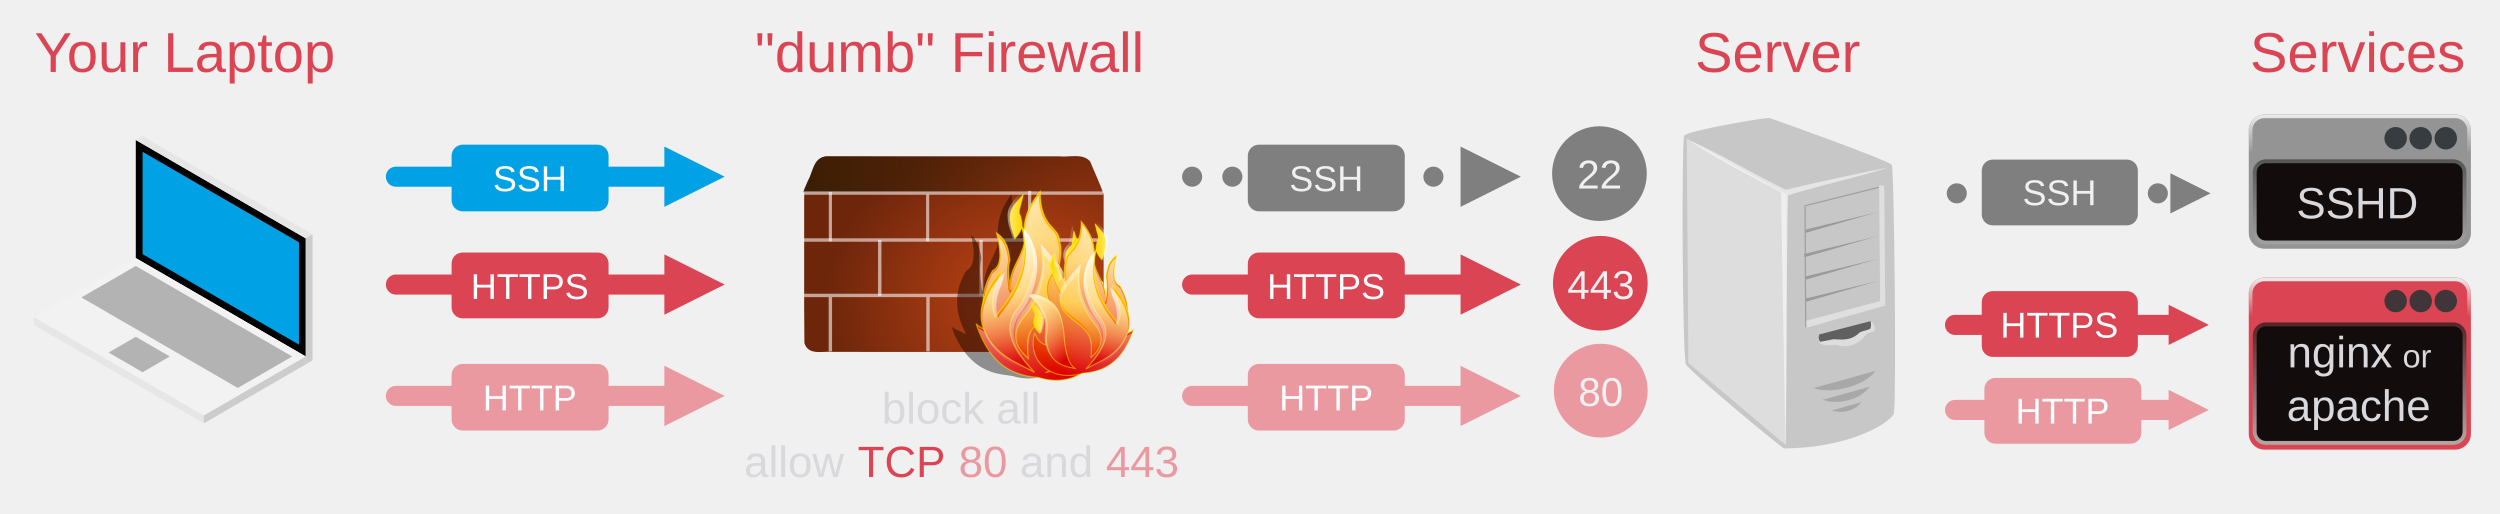
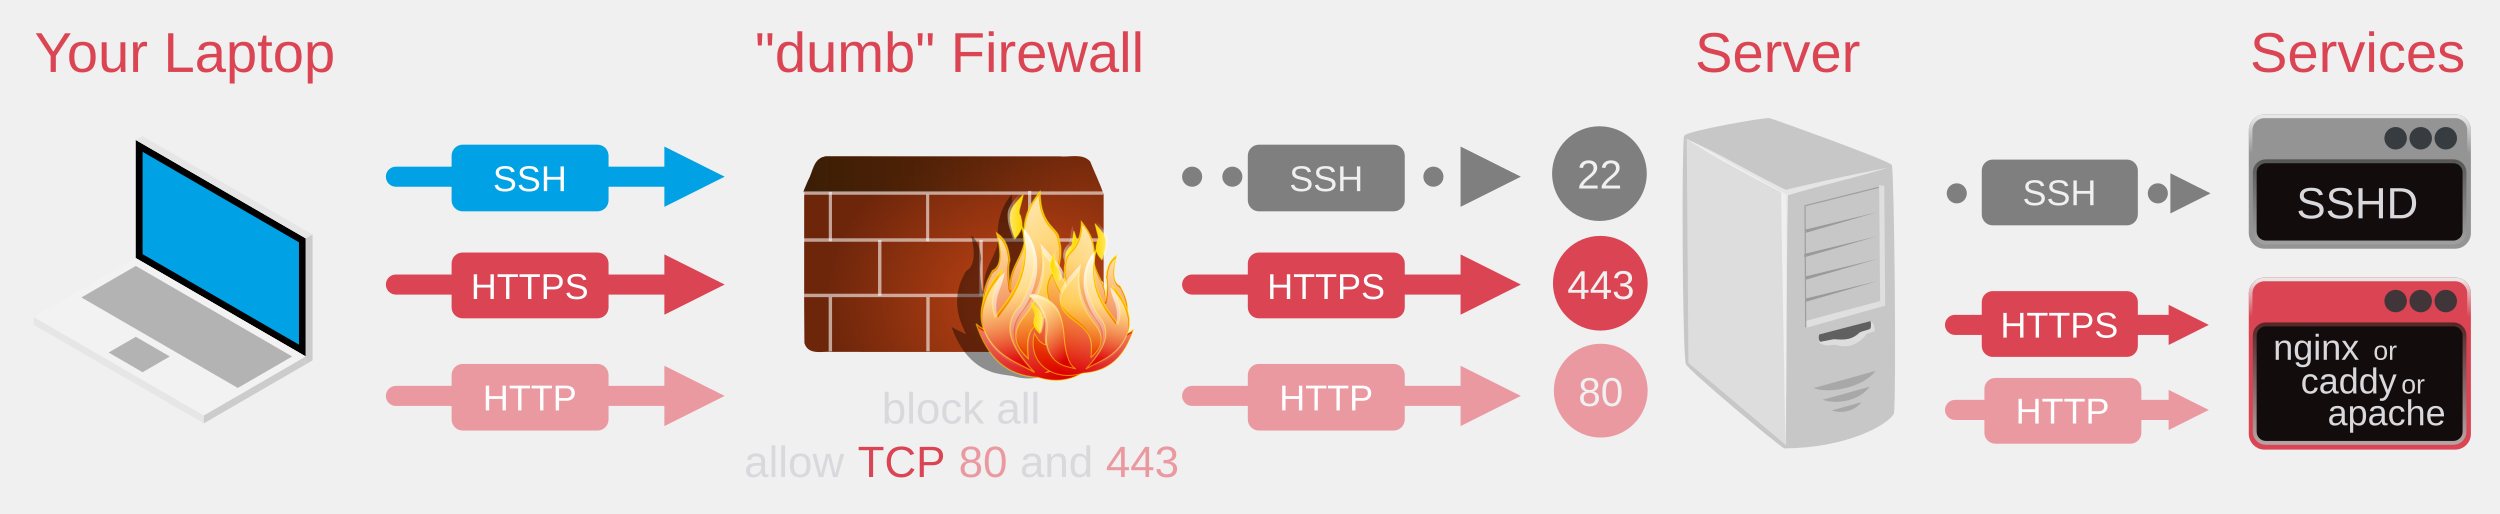
<svg xmlns="http://www.w3.org/2000/svg" xml:space="preserve" width="2851" height="586" overflow="hidden">
  <defs>
    <linearGradient id="b" x1="135.16" x2="135.16" y1="8.58" y2="261.9" gradientUnits="userSpaceOnUse" spreadMethod="pad">
      <stop offset="0" stop-color="#E8E8E8" />
      <stop offset=".17" stop-color="#E9E9E9" stop-opacity="0" />
      <stop offset="1" stop-color="#E9E9E9" stop-opacity="0" />
    </linearGradient>
    <linearGradient id="c" x1="134.99" x2="134.99" y1="41.67" y2="276.6" gradientUnits="userSpaceOnUse" spreadMethod="pad">
      <stop offset="0" stop-color="#494949" />
      <stop offset="1" stop-color="#FFF" />
    </linearGradient>
    <linearGradient id="e" x1="135.16" x2="135.16" y1="8.58" y2="261.9" gradientUnits="userSpaceOnUse" spreadMethod="pad">
      <stop offset="0" stop-color="#E8E8E8" />
      <stop offset=".17" stop-color="#E9E9E9" stop-opacity="0" />
      <stop offset="1" stop-color="#E9E9E9" stop-opacity="0" />
    </linearGradient>
    <linearGradient id="f" x1="134.99" x2="134.99" y1="41.67" y2="276.6" gradientUnits="userSpaceOnUse" spreadMethod="pad">
      <stop offset="0" stop-color="#491616" />
      <stop offset="1" stop-color="#EEE" />
    </linearGradient>
    <linearGradient id="h" x1="-51.12" x2="288.47" y1="135.99" y2="135.99" gradientUnits="userSpaceOnUse" spreadMethod="pad">
      <stop offset="0" stop-color="#3B1E05" />
      <stop offset="1" stop-color="#3B1E05" stop-opacity="0" />
    </linearGradient>
    <linearGradient id="i" x1="120.92" x2="154.2" y1="224.1" y2="79.46" gradientUnits="userSpaceOnUse" spreadMethod="pad">
      <stop offset="0" stop-color="#DC0000" />
      <stop offset="1" stop-color="#FFB200" />
    </linearGradient>
    <linearGradient id="j" x1="17.33" x2="187.13" y1="36.72" y2="240.22" gradientUnits="userSpaceOnUse" spreadMethod="pad">
      <stop offset="0" stop-color="#FFF" />
      <stop offset="1" stop-color="#FFF" stop-opacity="0" />
    </linearGradient>
    <linearGradient id="k" x1="139.6" x2="126.97" y1="217.73" y2="143.04" gradientUnits="userSpaceOnUse" spreadMethod="pad">
      <stop offset="0" stop-color="#DC0000" />
      <stop offset="1" stop-color="#FFB200" />
    </linearGradient>
    <linearGradient id="l" x1="191.36" x2="205.24" y1="89.6" y2="89.6" gradientUnits="userSpaceOnUse" spreadMethod="pad">
      <stop offset="0" stop-color="#FFF" stop-opacity=".45" />
      <stop offset="1" stop-color="#FFF" stop-opacity="0" />
    </linearGradient>
    <linearGradient id="m" x1="185.36" x2="222.07" y1="219.98" y2="144.79" gradientUnits="userSpaceOnUse" spreadMethod="pad">
      <stop offset="0" stop-color="#DC0000" />
      <stop offset="1" stop-color="#FFB200" />
    </linearGradient>
    <linearGradient id="n" x1="284.16" x2="185.69" y1="137.52" y2="223.23" gradientUnits="userSpaceOnUse" spreadMethod="pad">
      <stop offset="0" stop-color="#FFF" />
      <stop offset="1" stop-color="#FFF" stop-opacity="0" />
    </linearGradient>
    <linearGradient id="o" x1="216.44" x2="232.09" y1="159.26" y2="159.26" gradientUnits="userSpaceOnUse" spreadMethod="pad">
      <stop offset="0" stop-color="#FFF" stop-opacity=".45" />
      <stop offset="1" stop-color="#FFF" stop-opacity="0" />
    </linearGradient>
    <linearGradient id="p" x1="151.23" x2="166.37" y1="251.96" y2="139.77" gradientUnits="userSpaceOnUse" spreadMethod="pad">
      <stop offset="0" stop-color="#DC0000" />
      <stop offset="1" stop-color="#FFB200" />
    </linearGradient>
    <linearGradient id="q" x1="128.06" x2="143.02" y1="53.99" y2="53.99" gradientUnits="userSpaceOnUse" spreadMethod="pad">
      <stop offset="0" stop-color="#FFF" stop-opacity=".45" />
      <stop offset="1" stop-color="#FFF" stop-opacity="0" />
    </linearGradient>
    <linearGradient id="r" x1="106.6" x2="172.57" y1="51.64" y2="206.01" gradientUnits="userSpaceOnUse" spreadMethod="pad">
      <stop offset="0" stop-color="#FFF" />
      <stop offset="1" stop-color="#FFF" stop-opacity="0" />
    </linearGradient>
    <linearGradient id="s" x1="62.36" x2="114.56" y1="91.42" y2="239.78" gradientUnits="userSpaceOnUse" spreadMethod="pad">
      <stop offset="0" stop-color="#FFF" />
      <stop offset="1" stop-color="#FFF" stop-opacity="0" />
    </linearGradient>
    <linearGradient id="t" x1="98.76" x2="125.95" y1="183.05" y2="64.91" gradientUnits="userSpaceOnUse" spreadMethod="pad">
      <stop offset="0" stop-color="#DC0000" />
      <stop offset="1" stop-color="#FFB200" />
    </linearGradient>
    <linearGradient id="u" x1="14.16" x2="152.85" y1="29.99" y2="196.21" gradientUnits="userSpaceOnUse" spreadMethod="pad">
      <stop offset="0" stop-color="#FFF" />
      <stop offset="1" stop-color="#FFF" stop-opacity="0" />
    </linearGradient>
    <linearGradient id="v" x1="114.03" x2="103.71" y1="177.84" y2="116.84" gradientUnits="userSpaceOnUse" spreadMethod="pad">
      <stop offset="0" stop-color="#DC0000" />
      <stop offset="1" stop-color="#FFB200" />
    </linearGradient>
    <linearGradient id="w" x1="156.3" x2="167.65" y1="73.19" y2="73.19" gradientUnits="userSpaceOnUse" spreadMethod="pad">
      <stop offset="0" stop-color="#FFF" stop-opacity=".45" />
      <stop offset="1" stop-color="#FFF" stop-opacity="0" />
    </linearGradient>
    <linearGradient id="x" x1="151.4" x2="181.39" y1="179.68" y2="118.27" gradientUnits="userSpaceOnUse" spreadMethod="pad">
      <stop offset="0" stop-color="#DC0000" />
      <stop offset="1" stop-color="#FFB200" />
    </linearGradient>
    <linearGradient id="y" x1="232.11" x2="151.67" y1="112.33" y2="182.34" gradientUnits="userSpaceOnUse" spreadMethod="pad">
      <stop offset="0" stop-color="#FFF" />
      <stop offset="1" stop-color="#FFF" stop-opacity="0" />
    </linearGradient>
    <linearGradient id="z" x1="176.79" x2="189.57" y1="130.09" y2="130.09" gradientUnits="userSpaceOnUse" spreadMethod="pad">
      <stop offset="0" stop-color="#FFF" stop-opacity=".45" />
      <stop offset="1" stop-color="#FFF" stop-opacity="0" />
    </linearGradient>
    <linearGradient id="A" x1="123.52" x2="135.9" y1="205.81" y2="114.17" gradientUnits="userSpaceOnUse" spreadMethod="pad">
      <stop offset="0" stop-color="#DC0000" />
      <stop offset="1" stop-color="#FFB200" />
    </linearGradient>
    <linearGradient id="B" x1="104.6" x2="116.82" y1="44.1" y2="44.1" gradientUnits="userSpaceOnUse" spreadMethod="pad">
      <stop offset="0" stop-color="#FFF" stop-opacity=".45" />
      <stop offset="1" stop-color="#FFF" stop-opacity="0" />
    </linearGradient>
    <linearGradient id="C" x1="87.08" x2="140.95" y1="42.18" y2="168.27" gradientUnits="userSpaceOnUse" spreadMethod="pad">
      <stop offset="0" stop-color="#FFF" />
      <stop offset="1" stop-color="#FFF" stop-opacity="0" />
    </linearGradient>
    <linearGradient id="D" x1="50.94" x2="93.57" y1="74.68" y2="195.85" gradientUnits="userSpaceOnUse" spreadMethod="pad">
      <stop offset="0" stop-color="#FFF" />
      <stop offset="1" stop-color="#FFF" stop-opacity="0" />
    </linearGradient>
    <clipPath id="a">
      <path d="M2603.49 685.55a17.95 17.95 0 0 0-17.99 18v221.38c0 9.97 8.03 18 17.99 18h217.35c9.96 0 17.99-8.03 17.99-18V703.54c0-9.96-8.03-17.99-17.99-17.99Z" />
    </clipPath>
    <clipPath id="d">
      <path d="M2603.49 871.56a17.96 17.96 0 0 0-17.99 18v160.2c0 9.97 8.03 18 17.99 18h217.35c9.96 0 17.99-8.03 17.99-18v-160.2c0-9.97-8.03-18-17.99-18Z" />
    </clipPath>
    <radialGradient id="g" cx="270.08" cy="197.85" r="143.18" gradientTransform="matrix(1.642 -.032 .026 1.34 -238.23 21.53)" gradientUnits="userSpaceOnUse" spreadMethod="pad">
      <stop offset="0" stop-color="#C74615" />
      <stop offset="1" stop-color="#6E260B" />
    </radialGradient>
  </defs>
  <path fill="#949494" d="M2799.84 130.56c9.93 0 17.98 8.05 17.98 17.98v117.12c0 9.93-8.05 17.98-17.98 17.98h-217.35a17.98 17.98 0 0 1-17.98-17.98V148.54c0-9.93 8.05-17.98 17.98-17.98Z" />
  <g clip-path="url(#a)" transform="translate(-21 -555)">
    <path fill="none" stroke="url(#b)" stroke-width="8.41" d="M26.5 6.56a17.95 17.95 0 0 0-18 17.98v221.4c0 9.96 8.03 17.98 18 17.98h217.34c9.96 0 17.98-8.02 17.98-17.99V24.55c0-9.96-8.02-17.98-17.98-17.98Z" transform="translate(2577 679)" />
  </g>
  <path fill="#363C40" d="M2744.81 157.3a12.82 12.82 0 1 1-25.63 0 12.82 12.82 0 0 1 25.63 0Zm28.58 0a12.82 12.82 0 1 1-25.63 0 12.82 12.82 0 0 1 25.63 0Zm28.58 0a12.82 12.82 0 1 1-25.63 0 12.82 12.82 0 0 1 25.63 0Z" />
  <path fill="#120C0C" stroke="url(#c)" stroke-width="4.41" d="M241.78 59.91c7.04 0 12.74 5.7 12.74 12.73v67.15c0 7.04-5.7 12.74-12.74 12.74H28.01c-7.03 0-12.73-5.7-12.73-12.74V72.64c0-7.03 5.7-12.73 12.73-12.73Z" transform="translate(2556 124)" />
  <path fill="#7F7F7F" d="M2231.5 209.04h.02a11.46 11.46 0 1 1 0 22.92h-.02a11.46 11.46 0 1 1 0-22.92Zm45.86 0h.02a11.46 11.46 0 1 1 0 22.92h-.02a11.46 11.46 0 1 1 0-22.92Zm45.85 0h.03a11.46 11.46 0 0 1 0 22.92h-.03a11.46 11.46 0 1 1 0-22.92Zm45.86 0h.02a11.46 11.46 0 1 1 0 22.92h-.02a11.46 11.46 0 1 1 0-22.92Zm45.86 0h.02a11.46 11.46 0 1 1 0 22.92h-.02a11.46 11.46 0 1 1 0-22.92Zm45.85 0h.02a11.46 11.46 0 1 1 0 22.92h-.02a11.46 11.46 0 1 1 0-22.92Zm14.32-11.46 45.84 22.92-45.84 22.92Z" />
  <path fill="#DA4453" d="M2229.5 359.04h255.06a11.46 11.46 0 1 1 0 22.92H2229.5a11.46 11.46 0 1 1 0-22.92Zm243.6-11.46 45.84 22.92-45.84 22.92Z" />
  <g fill-rule="evenodd">
    <path d="m154.86 159.67 193.83 112.2v134.65l-193.83-112.2Z" />
    <path fill="#F2F2F2" d="m348.69 406.52-116.3 67.32-193.83-112.2 116.3-67.32Z" />
    <path fill="#E6E6E6" d="M38.56 361.64v8.97l193.83 112.2v-8.97Z" />
    <path fill="#CCC" d="m232.39 482.82 116.3-67.32v-8.98l-116.3 67.32Z" />
    <path fill="#E6E6E6" d="m348.69 271.87 7.75-4.48-193.83-112.2-7.75 4.48Z" />
    <path fill="#B3B3B3" d="m154.86 303.3 178.32 103.22-62.02 35.9L92.83 339.2l62.03-35.9Zm0 80.78 38.76 22.44-31.01 17.95-38.77-22.44Z" />
    <path fill="#00A1E5" d="m162.61 173.13 178.33 103.23v116.7L162.6 289.83Z" />
    <path fill="#CCC" d="m348.69 271.87 7.75-4.48V411l-7.75 4.49Z" />
  </g>
  <path fill="#C7C7C7" d="M1920.66 154.73c-3.14 5.15-2.13 250.84 1.94 260.5 3.2 7.67 106.75 93.88 112.15 96.14 70.01-.44 117.22-26 125.05-39.5 3.01-16.95.44-278.34-2.38-283.8-2.5-4.77-134.96-52.3-139.6-53.43-4.2-.95-93.59 14.37-97.16 20.09Z" />
  <path fill="#FFF" fill-opacity=".54" stroke="#FFF" stroke-opacity=".54" stroke-width=".06" d="m364.95 153.08-3.25 1.38-3.26 1.44-3.26 1.44-3.33 1.57-3.32 1.56-3.32 1.63-3.32 1.63-3.39 1.7-3.38 1.69-3.39 1.75-3.45 1.76-3.38 1.82-3.45 1.82-3.45 1.81-6.95 3.76-7.03 3.77-7.02 3.76-7.08 3.82-7.15 3.76-7.14 3.76-7.15 3.7-3.57 1.82-3.57 1.82-3.64 1.75-3.57 1.76-1.7-.38-1.75-.44-3.51-.81-3.64-.88-3.7-.81-3.76-.88-3.82-.88-3.82-.88-3.95-.88-3.89-.87-3.95-.94-7.96-1.76-7.96-1.75-4.01-.88-3.95-.88-3.89-.81L185 194l-3.83-.81-3.76-.82-3.76-.81-3.64-.75-3.57-.76-1.75-.31-1.76-.38-1.7-.31-1.69-.38-1.69-.31-1.63-.31-1.63-.32-1.57-.37-1.56-.25-1.5-.32-1.51-.31-1.5-.25-1.45-.25-1.38-.32-1.38-.25-1.31-.18-1.32-.25-1.25-.26 3.26 1 3.26 1.01 3.32 1 3.38.94 3.45 1 3.45.95 3.57 1 3.51.94 3.58 1 3.63.94 7.27 1.95 7.34 1.88 7.4 1.94 7.4 1.94 7.33 1.88 7.27 1.95 3.63.94 3.58 1 3.57.94 3.51 1 3.45.94 3.45 1 3.38.95 3.32 1 3.26 1 3.26 1 .06 3.77.13 3.82.06 3.83.07 3.94.06 4.02.12 4 .07 4.08.06 4.14.06 4.2.06 4.2.07 4.26v4.33l.06 4.32.06 4.4.06 4.38v4.45l.07 4.45v4.51l.06 4.52.06 4.57.07 9.16.06 9.21v9.34l.06 9.34.13 18.74.06 18.8.06 9.35.06 9.28.07 9.21.06 9.15.06 4.58v4.51l.06 4.52.07 4.45v4.45l.06 4.45.06 4.32.07 4.4v4.25l.06 4.27.06 4.2.06 4.2.07 4.13.06 4.08.06 4.07.13 3.95.06 3.95.06 3.89.13 3.82.06 3.76.06-3.82.07-3.82v-3.95l.06-3.95.06-4.02.06-4.07.07-4.14.06-4.2.06-4.2.06-4.26.07-4.33.12-4.32.07-4.39.06-4.45.06-4.45.06-4.51.07-4.52.12-4.57.06-4.58.07-4.58.19-9.27.18-9.34.13-9.47.19-9.46.37-19 .32-19 .19-9.46.18-9.4.13-9.34.19-9.34.06-4.57.12-4.58.07-4.58.06-4.51.06-4.45.06-4.51.07-4.4.12-4.38.07-4.39.06-4.26.06-4.26.06-4.27.07-4.13.06-4.14.06-4.08.06-4 .07-4.02v-3.89l.06-3.88.06-3.76 6.9-3.7 6.83-3.7 6.83-3.57 6.84-3.64 6.77-3.57 6.7-3.64 6.71-3.57 6.7-3.64 6.59-3.63 6.58-3.64 6.52-3.76 6.46-3.76 3.2-1.88 3.13-1.94 3.2-1.95 3.13-1.94 3.13-1.94 3.14-2.01 3.07-2Z" transform="matrix(-1 0 0 1.002 2290.69 6.48)" />
  <path fill-opacity=".16" stroke="#FFF" stroke-opacity=".16" stroke-width=".06" d="m151.7 415.48.63.88.62.81.7.82.74.81.76.75.75.76.88.75.81.75.88.75.94.7.94.68 1 .7.94.68 1.07.63 1 .63 1.07.68 1.13.57 1.12.63 1.13.56 1.13.5 1.2.56 1.18.5 1.2.5 1.18.51 2.51.94 2.5.88 2.58.75 2.57.69 2.63.63 2.57.56 2.63.5 2.57.38 2.58.37 2.56.2 1.32.12 1.26.06 1.19.06h3.7l1.19-.06 1.19-.06 1.13-.06 1.19-.07 1.06-.12 1.13-.2 1.07-.12 1.06-.19 1.07-.25 1-.25.94-.25.94-.25.94-.31.94-.31-.12-.07h-.07l-.31-.12-.38-.06-.44-.13-.5-.13-.62-.18-.63-.2-.75-.18-.82-.25-.88-.19-.94-.25-1-.31-1-.25-1.13-.32-1.13-.31-1.19-.31-1.25-.38-1.26-.31-1.31-.38-1.38-.38-1.38-.37-1.38-.38-1.44-.44-1.5-.37-3.01-.82-3.08-.88-3.13-.87-3.13-.82-3.14-.94-3.13-.81-3.07-.88-3.08-.82-1.44-.44-1.5-.37-1.44-.44-1.38-.38-1.38-.37-1.32-.38-1.32-.37-1.25-.32-1.19-.37-1.2-.32-1.12-.31-1.06-.31-1-.25-.95-.32-.94-.25-.81-.25-.76-.19-.75-.19-.63-.18-.56-.2-.44-.12-.44-.12-.31-.13h-.13Z" transform="matrix(-1 0 0 1.002 2290.69 6.48)" />
  <path fill="#FFF" fill-opacity=".39" stroke="#FFF" stroke-opacity=".39" stroke-width=".06" d="m216.52 381.94-58.68-22.63-.56.25-.5.25-.5.25-.38.32-.38.38-.37.37-.32.44-.31.38-.25.44-.25.43-.19.44-.19.5-.19.5-.12.44-.19.94-.13.94-.12.88v2.32l.06.25v.38l9.16 3.2.06.06.06.06.06.06.06.13.13.12.06.2.2.18.12.19.18.25.2.25.18.25.25.31.25.25.25.38.32.25.62.75.63.7.81.75.82.75.88.81.94.75 1.06.82 1.07.75 1.19.75 1.2.7 1.3.68 1.39.63.69.25.69.31.75.25.75.26.81.18.76.2.81.18.82.19.81.12.82.07.88.12.87.06h2.76l.94-.06.94-.12.94-.13 1-.12 1-.2 1.01-.24 1-.25 1.07-.32 1.06-.37h.07l.12.06h.2l.37.06.37.06.44.07.5.06.57.06.62.06.7.07.75.06.75.06h.75l.81.07h1.64l.87-.07.82-.06.88-.06.81-.13.81-.12.76-.2.75-.18.75-.19.63-.31.69-.31.56-.38.5-.38.5-.5.2-.25.18-.25.19-.25.13-.25.12-.31Z" transform="matrix(-1 0 0 1.002 2290.69 6.48)" />
  <path fill="#606060" d="M2074.68 381.4c19.5-5.09 38.99-10.11 58.48-15.2.75 2.76.82 6.72-.38 8.8-2.94 1.44-8.9 2.57-11.84 4.01-8.53 8.23-15.99 8.92-29.59 7.79-5.26 1.06-10.53 1.94-15.73 3.01-1.63-3.2-2.07-4.52-.94-8.41Z" />
  <path fill="#FFF" fill-opacity=".4" stroke="#FFF" stroke-opacity=".4" stroke-width=".06" d="m367.09 151.32-113.65 63.75.44 285.16 111.26-93.65Z" transform="matrix(-1 0 0 1.002 2290.69 6.48)" />
  <path fill-opacity=".16" stroke="#FFF" stroke-opacity=".16" stroke-width=".06" d="m158.28 433.53.63.82.69.75.62.81.7.7.68.75.7.69.74.69.76.62.75.63.75.63.82.62.75.57.81.56.82.5 1.7 1.07 1.75.94 1.75.88 1.76.81 1.81.7 1.82.68 1.88.56 1.88.5 1.82.5 1.88.38 1.88.32 1.88.25 1.88.19 1.88.12 1.82.13h1.82l1.82-.07 1.69-.12 1.76-.13 1.69-.19 1.63-.3 1.56-.32 1.51-.38 1.5-.37 1.38-.5-.12-.07h-.25l-.25-.12-.32-.07-.37-.12-.5-.13-.5-.12-.57-.13-.63-.19-.62-.18-.7-.2-.75-.18-.81-.25-.82-.19-.87-.25-.94-.25-.94-.25-.94-.31-1-.25-1.01-.32-1.07-.25-1.12-.31-2.2-.63-2.25-.63-2.39-.62-2.38-.63-2.38-.69-4.77-1.32-2.31-.62-2.32-.7-2.26-.62-1.07-.25-1.06-.31-1.07-.32-1-.25-1-.31-.94-.25-.94-.25-.88-.25-.88-.25-.81-.25-.76-.2-.69-.18-.75-.19-.63-.19-.56-.19-.5-.12-.5-.19-.44-.06-.38-.13-.31-.12-.25-.06Zm9.72 17.74.75.94.75.88.82.88.87.75.88.81.88.7.94.68 1 .7.94.56 1.07.56 1 .57 1.07.44 1.13.43 1.06.44 1.13.32 1.13.31 1.13.31 1.19.2 1.13.24 1.19.13 1.13.12 1.19.06h2.38l1.13-.06 1.19-.12 1.13-.13 1.19-.19 1.13-.25 1.12-.25 1.13-.31 1.07-.38h-.06l-.13-.06h-.19l-.25-.06-.19-.06-.31-.13-.31-.06-.38-.13-.38-.06-.37-.13-.44-.12-.5-.13-.5-.12-.5-.2-.57-.12-.56-.12-1.2-.38-1.25-.31-1.38-.38-1.38-.37-1.44-.38-1.44-.44-3.01-.81-3-.82-1.45-.44-1.44-.37-1.44-.38-1.32-.38-1.32-.37-1.19-.38-.56-.12-.57-.2-.56-.12-.5-.12-.5-.13-.44-.12-.44-.13-.38-.12-.37-.13-.32-.12-.31-.07-.31-.06-.2-.06-.18-.06-.19-.07Z" transform="matrix(-1 0 0 1.002 2290.69 6.48)" />
  <path fill="#FCFCFC" fill-opacity=".44" stroke="#FFF" stroke-opacity=".44" stroke-width=".06" d="m147.69 204.3-5.77.8-1.07 136.22 89.33 25.01 2.2-7.27-85.82-22.88Z" transform="matrix(-1 0 0 1.002 2290.69 6.48)" />
  <path fill-opacity=".23" stroke="#FFF" stroke-opacity=".23" stroke-width=".06" d="m231.94 254.82-.13 3.82-84-24.2Zm1.25 27.7-.19 3.83-83.93-24.2Zm-1.25 25.64-.13 3.83-84-24.2Zm0 25.2-.13 3.82-84-24.25Z" transform="matrix(-1 0 0 1.002 2290.69 6.48)" />
  <path fill="#9E9E9E" d="m2142.69 214.25-83.5 20.91.7 137.95h-1.39l-.69-138.45v-.57l.5-.12 84.07-21.04.12.7Zm-84 21.04.5-.13v-.5h-.69Z" />
  <path fill="#EB99A1" d="M451.5 440.04h317.6a11.46 11.46 0 1 1 0 22.92H451.5a11.46 11.46 0 0 1 0-22.92Zm306.14-22.92 68.75 34.38-68.75 34.38Z" />
  <path fill="#EB99A1" fill-rule="evenodd" d="M1772 445.5a53.5 53.5 0 1 1 107 0 53.5 53.5 0 0 1-107 0Z" />
  <text fill="#F0F0F0" font-family="Arial,Arial_MSFontService,sans-serif" font-size="46" font-weight="400" transform="translate(1799.91 463)">80</text>
  <path fill="#DA4453" fill-rule="evenodd" d="M1771 323a54 54 0 1 1 108 0 54 54 0 0 1-108 0Z" />
  <text fill="#F0F0F0" font-family="Arial,Arial_MSFontService,sans-serif" font-size="46" font-weight="400" transform="translate(1787.3 341)">443</text>
  <path fill="#7F7F7F" fill-rule="evenodd" d="M1770 198a54 54 0 1 1 108 0 54 54 0 0 1-108 0Z" />
  <text fill="#F0F0F0" font-family="Arial,Arial_MSFontService,sans-serif" font-size="46" font-weight="400" transform="translate(1798.67 215)">22</text>
  <path fill="#EB99A1" fill-rule="evenodd" d="M515 427.67c0-7 5.67-12.67 12.67-12.67h153.66c7 0 12.67 5.67 12.67 12.67v50.66c0 7-5.67 12.67-12.67 12.67H527.67c-7 0-12.67-5.67-12.67-12.67Z" />
  <text fill="#FFF" font-family="Arial,Arial_MSFontService,sans-serif" font-size="41" font-weight="400" transform="translate(550.65 468)">HTTP</text>
  <path fill="#DA4453" d="M451.5 313.04h317.6a11.46 11.46 0 0 1 0 22.92H451.5a11.46 11.46 0 0 1 0-22.92Zm306.14-22.92 68.75 34.38-68.75 34.38Z" />
  <path fill="#DA4453" fill-rule="evenodd" d="M515 300.5c0-6.9 5.6-12.5 12.5-12.5h154c6.9 0 12.5 5.6 12.5 12.5v50c0 6.9-5.6 12.5-12.5 12.5h-154c-6.9 0-12.5-5.6-12.5-12.5Z" />
  <text fill="#FFF" font-family="Arial,Arial_MSFontService,sans-serif" font-size="41" font-weight="400" transform="translate(536.9 341)">HTTPS</text>
  <path fill="#00A1E5" d="M451.5 190.04h317.6a11.46 11.46 0 0 1 0 22.92H451.5a11.46 11.46 0 0 1 0-22.92Zm306.14-22.91 68.75 34.37-68.75 34.38Z" />
  <path fill="#00A1E5" fill-rule="evenodd" d="M515 177.67c0-7 5.67-12.67 12.67-12.67h153.66c7 0 12.67 5.67 12.67 12.67v50.66c0 7-5.67 12.67-12.67 12.67H527.67c-7 0-12.67-5.67-12.67-12.67Z" />
  <text fill="#FFF" font-family="Arial,Arial_MSFontService,sans-serif" font-size="41" font-weight="400" transform="translate(562.11 218)">SSH</text>
  <text fill="#DA4453" font-family="Arial,Arial_MSFontService,sans-serif" font-size="64" font-weight="400" transform="translate(2565.89 82)">Services</text>
  <path fill="#7F7F7F" fill-rule="evenodd" d="M2260 194.5c0-6.9 5.6-12.5 12.5-12.5h153c6.9 0 12.5 5.6 12.5 12.5v50c0 6.9-5.6 12.5-12.5 12.5h-153c-6.9 0-12.5-5.6-12.5-12.5Z" />
  <text fill="#F0F0F0" font-family="Arial,Arial_MSFontService,sans-serif" font-size="41" font-weight="400" transform="translate(2306.48 234)">SSH</text>
  <path fill="#DA4453" d="M2799.84 316.56a18 18 0 0 1 17.98 18v160.2a18 18 0 0 1-17.98 18h-217.35a18 18 0 0 1-17.98-18v-160.2a18 18 0 0 1 17.98-18Z" />
  <g clip-path="url(#d)" transform="translate(-21 -555)">
    <path fill="none" stroke="url(#e)" stroke-width="8.41" d="M26.5 6.56a17.95 17.95 0 0 0-18 17.98v160.08c0 9.97 8.03 17.99 18 17.99h217.34c9.96 0 17.98-8.03 17.98-17.99V24.54c0-9.96-8.02-17.98-17.98-17.98Z" transform="translate(2577 865)" />
  </g>
  <path fill="#40363A" d="M2744.81 343.33a12.82 12.82 0 1 1-25.64 0 12.82 12.82 0 0 1 25.64 0Zm28.58 0a12.82 12.82 0 1 1-25.64 0 12.82 12.82 0 0 1 25.64 0Zm28.58 0a12.82 12.82 0 1 1-25.64 0 12.82 12.82 0 0 1 25.64 0Z" />
  <path fill="#120C0C" stroke="url(#f)" stroke-width="4.41" d="M241.78 59.91c7.04 0 12.74 5.7 12.74 12.73v109.67c0 7.03-5.7 12.73-12.74 12.73H28.01c-7.03 0-12.73-5.7-12.73-12.73V72.64c0-7.03 5.7-12.73 12.73-12.73Z" transform="translate(2556 310)" />
-   <text fill="#D9D8DC" font-family="Arial,Arial_MSFontService,sans-serif" font-size="50" font-weight="400" transform="translate(2608.7 419)">nginx</text>
-   <text fill="#D9D8DC" font-family="Arial,Arial_MSFontService,sans-serif" font-size="37" font-weight="400" transform="translate(2739.9 419)">or</text>
-   <text fill="#D9D8DC" font-family="Arial,Arial_MSFontService,sans-serif" font-size="50" font-weight="400" transform="translate(2607.85 480)">apache</text>
+   <text fill="#d9d8dc" font-family="Arial, Arial_MSFontService, sans-serif" font-size="41.029px" font-weight="400" id="text49" x="2592.36" y="410.29" style="stroke-width:0.821">nginx</text>
+   <text fill="#d9d8dc" font-family="Arial, Arial_MSFontService, sans-serif" font-size="30.361px" font-weight="400" id="text51" x="2706.577" y="410.29" style="stroke-width:0.821">or</text>
+   <text fill="#d9d8dc" font-family="Arial, Arial_MSFontService, sans-serif" font-size="41.029px" font-weight="400" id="text49-4" x="2623.725" y="448.686" style="stroke-width:0.821">caddy</text>
+   <text fill="#d9d8dc" font-family="Arial, Arial_MSFontService, sans-serif" font-size="30.361px" font-weight="400" id="text51-8" x="2738.397" y="448.686" style="stroke-width:0.821">or</text>
+   <text fill="#d9d8dc" font-family="Arial, Arial_MSFontService, sans-serif" font-size="41.029px" font-weight="400" id="text52" x="2654.391" y="484.963" style="stroke-width:0.821">apache</text>
  <path fill="#DA4453" fill-rule="evenodd" d="M2260 344.5c0-6.9 5.6-12.5 12.5-12.5h153c6.9 0 12.5 5.6 12.5 12.5v50c0 6.9-5.6 12.5-12.5 12.5h-153c-6.9 0-12.5-5.6-12.5-12.5Z" />
  <text fill="#FFF" font-family="Arial,Arial_MSFontService,sans-serif" font-size="41" font-weight="400" transform="translate(2281.27 385)">HTTPS</text>
  <path fill="#EB99A1" d="M2229.5 456.04h255.06a11.46 11.46 0 1 1 0 22.92H2229.5a11.46 11.46 0 1 1 0-22.92Zm243.6-11.46 45.84 22.92-45.84 22.92Z" />
  <path fill="#EB99A1" fill-rule="evenodd" d="M2263 443.5c0-6.9 5.6-12.5 12.5-12.5h154c6.9 0 12.5 5.6 12.5 12.5v50c0 6.9-5.6 12.5-12.5 12.5h-154c-6.9 0-12.5-5.6-12.5-12.5Z" />
  <text fill="#FFF" font-family="Arial,Arial_MSFontService,sans-serif" font-size="41" font-weight="400" transform="translate(2298.6 483)">HTTP</text>
  <text fill="#DA4453" font-family="Arial,Arial_MSFontService,sans-serif" font-size="64" font-weight="400" transform="translate(1933.04 82)">Server</text>
  <text fill="#DA4453" font-family="Arial,Arial_MSFontService,sans-serif" font-size="64" font-weight="400" transform="translate(39.4 82)">Your</text>
  <text fill="#DA4453" font-family="Arial,Arial_MSFontService,sans-serif" font-size="64" font-weight="400" transform="translate(186.48 82)">Laptop</text>
  <text fill="#D9D8DC" font-family="Arial,Arial_MSFontService,sans-serif" font-size="50" font-weight="400" transform="translate(2618.82 249)">SSHD</text>
  <path fill="url(#g)" d="M-25.42 115.36c-13.7 1.83-13.83 17.83-19.56 27.55-4.7 11.87-5.43 9.76-5.3 20.57.18 54.96-.33 109.96.26 164.9 4.56 14.85 21.6 8.8 33.12 10.05 99.13-.17 198.28.34 297.38-.25 14.85-4.56 8.8-21.6 10.06-33.12V158.6c-4.27-12.56-10.33-24.88-15.33-37.38-8.83-9.8-23.34-4.45-35.08-5.83-88.52 0-177.04.03-265.55-.02Z" transform="matrix(1.002 0 0 1 967.46 62.87)" />
  <path fill="url(#h)" d="M255.88 115.61c-5.67.1-11.55.87-16.87.24-88.52-.01-177.02.03-265.54-.03-13.7 1.84-13.85 17.86-19.58 27.58-3.1 7.84-4.48 9.57-5.01 12.97h339.59c-4.19-11.64-9.74-23.08-14.38-34.69-4.82-5.36-11.37-6.2-18.21-6.07Z" transform="matrix(1.002 0 0 1 967.46 62.87)" />
  <path fill-rule="evenodd" stroke="#FFF" stroke-linecap="round" stroke-opacity=".58" stroke-width="3.86" d="M-50.34 274.02h341.02-341.02Zm29.87.07v63.67-63.67Zm111.1 0v63.67-63.67Z" transform="matrix(1.002 0 0 1 967.46 62.87)" />
  <path fill="none" stroke="#FFF" stroke-opacity=".58" stroke-width="3.86" d="M35.73 210.78v63.68m115.3-63.68v63.68m111.62-64.44v63.68m-56.17-.38v63.69" transform="matrix(1.002 0 0 1 967.46 62.87)" />
  <path fill="none" stroke="#FFF" stroke-opacity=".56" stroke-width="3.95" d="M-50.84 210.84h341.7" transform="matrix(1.002 0 0 1 967.46 62.87)" />
  <path fill="none" stroke="#FFF" stroke-linecap="round" stroke-opacity=".58" stroke-width="3.86" d="M-50.8 157.3h341.02H-50.8Z" transform="matrix(1.002 0 0 1 967.46 62.87)" />
  <path fill="none" stroke="#FFF" stroke-opacity=".58" stroke-width="3.54" d="M90.24 158.82v53.47" transform="matrix(1.002 0 0 1 967.46 62.87)" />
  <path fill="none" stroke="#FFF" stroke-opacity=".58" stroke-width="3.63" d="M-20.45 155.97v56.3m226.78-57.43v56.31" transform="matrix(1.002 0 0 1 967.46 62.87)" />
  <path fill-opacity=".41" fill-rule="evenodd" d="M1151.07 225.06c-10.09 13.23-14.37 30.13-13.08 46.6.96 8.06-3.33 15.56-6.39 22.76-5.61 10.73-10.7 22.44-9.16 34.84-.44 7.14-3.62-.06-3.28-3.65-1.52-10.1-2.18-20.58-.1-30.6-1.05-9.74-3.52-20.3-11.58-26.7 2.4 11.56 5.5 24.6-.27 35.64-2.07 3.7-6.7 4.72-7.68 9.16-9.72 17-10.45 38.2-3.07 56.21 1.54 4.1 3.54 8.02 5.28 12.04-5.42-3.1-11.36-5.19-16.6-8.57 7.26 21.2 21.04 42.06 42.82 50.31 8.56 3.64 17.9 4.32 26.94 5.75 19.82 6.19 44.43 2.13 57.5-15.1 7.7-9.97 9.83-23.42 7.21-35.57-3.46 7-9.46 12.66-17.2 14.45 1.78-8.97-.94-17.95-5.58-25.63-5.02-8.19-6.2-18.55-2.2-27.4 6.08-13.28 10.67-29.36 3.6-43.18-2.2-6.38-3.73-2.47-4.84 2.05-4.63 14.2-13.96 26.28-24.52 36.63.73-14.48 5.8-28.19 7.94-42.42 1.23-7.25-.18-14.53-1.7-21.56-1.03-7.89-9.27-11.94-12.75-18.7-6.2-8.98-8.25-20.16-8.61-30.9l-2.68 3.54Z" />
  <path fill="url(#i)" fill-rule="evenodd" stroke="#FF0" stroke-opacity=".5" stroke-width="1.45" d="M90.95 178.14c13 38.43 33.57 58.81 70.46 61.14 40.56 13 78.22-13.59 67.54-55.32-4.85 8.93-7.96 13.78-16.3 16.3 3.3-23.1-17.86-26.98-7.57-51.82 7.18-15.33 11.45-34.16-1.17-49.5-5.23 17.47-11.64 29.12-24.45 41.93 1.36-21.35 12.62-38.63 5.82-58.81.97-13.59-21.35-13.2-21.54-54.74-14.17 17.86-20.2 31.64-18.06 58.81-5.24 21.94-18.05 29.9-15.72 53.58-1.94-13.2-3.3-24.66-.58-34.36-1.55-12.03-3.1-22.32-15.14-30.86 3.69 14.94 7.96 37.46-4.66 43.08-3.5 7.19-20.96 31.84-1.75 70.47-5.62-3.3-11.25-4.27-16.88-9.9Z" transform="matrix(1.002 0 0 1 1022.05 191.13)" />
  <path fill="url(#j)" fill-rule="evenodd" d="M159.51 35.68c-10.07 13.23-14.35 30.13-13.07 46.6.97 8.06-3.32 15.57-6.37 22.77-5.6 10.72-10.68 22.44-9.15 34.83-.43 7.15-3.6-.05-3.28-3.65-1.52-10.1-2.17-20.58-.1-30.6-1.04-9.73-3.5-20.3-11.55-26.7 2.4 11.56 5.5 24.6-.27 35.65-2.07 3.7-6.7 4.7-7.66 9.16-9.72 17-10.44 38.2-3.08 56.21 1.54 4.1 3.54 8.01 5.27 12.03-5.4-3.09-11.34-5.19-16.56-8.57 7.23 21.2 21 42.07 42.75 50.32 8.54 3.64 17.86 4.31 26.9 5.75 19.79 6.18 44.36 2.12 57.42-15.1 7.67-9.97 9.8-23.42 7.19-35.57-3.46 6.99-9.45 12.66-17.19 14.45 1.78-8.97-.92-17.96-5.56-25.63-5-8.2-6.19-18.55-2.19-27.4 6.06-13.28 10.64-29.36 3.59-43.19-2.19-6.38-3.73-2.47-4.84 2.06-4.6 14.2-13.93 26.27-24.48 36.63.73-14.48 5.79-28.19 7.93-42.43 1.23-7.25-.18-14.53-1.7-21.55-1.03-7.9-9.25-11.95-12.73-18.7-6.18-9-8.24-20.16-8.6-30.9l-2.67 3.53Z" transform="matrix(1.002 0 0 1 1022.05 191.13)" />
  <path fill="url(#k)" fill-rule="evenodd" stroke="#FF0" stroke-opacity=".5" stroke-width="1.45" d="M157.33 233.46c-30.86-32.61-36.1-55.32-15.72-76.87 22.9-40.76 17.27-66.38.58-90.84 15.72 54.16-18.63 89.1-29.7 104.82-6.6-20.38-.96-29.12 8.16-54.16-17.86 19.41-28.73 42.9-22.13 65.22 12.03 33.58 40.37 40.96 58.81 51.83Z" transform="matrix(1.002 0 0 1 1022.05 191.13)" />
  <path fill="gold" fill-rule="evenodd" stroke="#FF0" stroke-opacity=".5" stroke-width="1.45" d="M194.78 110.25c-4.13-12.03-.75-14.6 2.87-19.86 3.74-1.46 2.59-6.54 4.63-17.84 3.09 12.61 11.38 18.35-7.5 37.7Z" transform="matrix(1.002 0 0 1 1022.05 191.13)" />
  <path fill="url(#l)" fill-rule="evenodd" d="M199.44 70.57c-1.27 5.36-.7 11.27-3.03 16.28a16.66 16.66 0 0 0-5.46 18.54c.74 5.52 2.47 6.48 5.54 1.43 6.54-6.73 12.66-16.37 8.94-26.02-1.69-4.92-3.16-9.91-5.03-14.77l-.96 4.54Z" transform="matrix(1.002 0 0 1 1022.05 191.13)" />
  <path fill="gold" fill-rule="evenodd" stroke="#FF0" stroke-opacity=".5" stroke-width="1.45" d="M221.38 183.96c10.68-10.29 8.55-14.75 7.57-22.12-3.1-3.5.78-8.16 4.66-20.97-9.9 11.45-21.54 13-12.23 43.1Z" transform="matrix(1.002 0 0 1 1022.05 191.13)" />
  <path fill="url(#m)" fill-rule="evenodd" stroke="#FF0" stroke-opacity=".5" stroke-width="1.45" d="M171.3 233.46c12.04-6.8 15.34-28.15 16.9-51.83 2.9-22.9 8.73-45.8 47.16-49.5-15.73 12.62-28.54 28.15-22.7 57.07-1.56 42.12-32.82 40.57-41.35 44.26Z" transform="matrix(1.002 0 0 1 1022.05 191.13)" />
  <path fill="url(#n)" fill-rule="evenodd" d="M230.93 128.79c-16.39 2.32-33.28 12.17-38.09 28.9-7.72 20.9-3.45 44.68-13.98 64.76-4 1.74-3.02 9.19 1.92 7.73 14.46-2.62 28.19-12.67 31.85-27.41 3.53-10.24 1.53-21.07 1.15-31.6.48-15.24 9.32-29 20.91-38.41 2.03-2.93-1.36-3.9-3.76-3.97Z" transform="matrix(1.002 0 0 1 1022.05 191.13)" />
  <path fill="url(#o)" fill-rule="evenodd" d="M231.13 136.78c-6.6 6.99-16.19 13.53-15.95 24.28-.5 7.7 2.25 15.04 3.96 22.43 5.73-5.47 12.24-12.6 10.15-21.22-.02-3.8-2.89-7.13-.63-10.83 2.15-5.87 4.41-11.7 5.92-17.8l-3.45 3.14Z" transform="matrix(1.002 0 0 1 1022.05 191.13)" />
  <path fill="url(#p)" fill-rule="evenodd" stroke="#FF0" stroke-opacity=".5" stroke-width="1.45" d="M150.34 217.73c-1.55-18.63-3.69-32.03 19.8-48.91 39.79-27.75 20.19-43.86-4.65-72.79 7.37 28.73-4.47 51.63-14.56 66.97-6.6 9.51-29.51 28.91-.59 54.73Z" transform="matrix(1.002 0 0 1 1022.05 191.13)" />
  <path fill="gold" fill-rule="evenodd" stroke="#FF0" stroke-opacity=".5" stroke-width="1.45" d="M135.16 81.05c10.75-12.38 7.99-17.47 6.24-25.99-3.74-3.93.08-9.5 3.14-24.52-9.78 13.7-22.41 15.98-9.38 50.5Z" transform="matrix(1.002 0 0 1 1022.05 191.13)" />
  <path fill="url(#q)" fill-rule="evenodd" d="M141.97 27.9c-6.26 8.19-15.75 15.74-15.25 27.08-.07 9.43 3.65 18.23 6.42 27.08 5.67-6.48 11.71-14.7 9.18-23.83.02-3.6-2.5-6.41-2.58-9.82 1.39-8.05 4.24-15.83 5.37-23.95l-3.14 3.45Z" transform="matrix(1.002 0 0 1 1022.05 191.13)" />
  <path fill="url(#r)" fill-rule="evenodd" d="M164.88 91.22c4.3 19.58-.13 40.21-10.03 57.41-6.16 11.84-18.29 20.9-19.44 34.96-1.86 12.27 6.98 22.5 15.17 30.41 3.33 4.2.47-5.72.92-8.04-1.33-12.06.74-25.6 10.48-33.87 10.84-10.55 26.3-17.86 31.49-33.01 3.51-13.39-5.85-25.38-14.01-34.89-4.92-5.97-10.1-11.7-15.27-17.47l.7 4.5Z" transform="matrix(1.002 0 0 1 1022.05 191.13)" />
  <path fill="url(#s)" fill-rule="evenodd" d="M145.33 73.84c.42 9.27 3.06 18.43 1.85 27.78-1.07 21.82-10.65 42.35-23.9 59.43-2.45 3.49-5.06 6.86-7.6 10.3-3.38-11.28-1.85-23.43 2.7-34.13a72.52 72.52 0 0 0 4.98-17.8 80.32 80.32 0 0 0-24.73 44.12c-2.54 15.57 2.93 31.58 13.26 43.28 13 15.33 31.67 23.94 49.78 31.64-10.26-14.43-24.54-27.45-27.57-45.69-2.09-10.58 2.08-21.2 9.04-29.12 7.96-10.94 12.9-23.94 15.85-37.07a67.73 67.73 0 0 0-8.58-50.4c-2.3-1.7-6.43-10.55-5.08-2.34Z" transform="matrix(1.002 0 0 1 1022.05 191.13)" />
  <path fill="url(#t)" fill-rule="evenodd" stroke="#FF0" stroke-opacity=".5" stroke-width="1.18" d="M74.29 145.5c10.62 31.4 27.42 48.04 57.55 49.95 33.13 10.62 63.9-11.1 55.17-45.19-3.96 7.3-6.5 11.26-13.31 13.32 2.7-18.87-14.6-22.04-6.2-42.33 5.88-12.53 9.36-27.9-.94-40.43-4.28 14.27-9.51 23.78-19.97 34.25 1.1-17.45 10.3-31.56 4.75-48.04.79-11.1-17.44-10.79-17.6-44.71C122.17 36.9 117.25 48.16 119 70.35c-4.29 17.92-14.75 24.42-12.85 43.77-1.58-10.79-2.7-20.14-.47-28.07-1.27-9.83-2.54-18.23-12.37-25.2 3.02 12.2 6.5 30.59-3.8 35.19-2.86 5.86-17.13 26-1.43 57.55-4.6-2.7-9.2-3.49-13.8-8.09Z" transform="matrix(-1.002 0 0 1 1367.09 230.04)" />
  <path fill="url(#u)" fill-rule="evenodd" d="M130.29 29.15c-8.23 10.8-11.72 24.6-10.67 38.06.78 6.58-2.72 12.71-5.2 18.6-4.59 8.75-8.73 18.32-7.48 28.45-.36 5.83-2.95-.05-2.68-2.98-1.24-8.25-1.77-16.82-.08-25-.85-7.95-2.87-16.58-9.44-21.8 1.95 9.44 4.5 20.08-.22 29.1-1.7 3.03-5.47 3.86-6.26 7.49-7.93 13.9-8.52 31.2-2.5 45.92 1.24 3.34 2.88 6.54 4.3 9.82-4.42-2.52-9.27-4.24-13.54-7 5.92 17.32 17.17 34.36 34.92 41.1 6.98 2.97 14.6 3.53 21.97 4.7 16.17 5.05 36.24 1.73 46.9-12.34 6.27-8.14 8.01-19.13 5.88-29.05-2.83 5.71-7.72 10.34-14.04 11.8 1.46-7.32-.75-14.66-4.54-20.93-4.09-6.7-5.05-15.15-1.79-22.38 4.95-10.85 8.7-23.98 2.93-35.28-1.78-5.21-3.04-2.01-3.95 1.68-3.77 11.6-11.38 21.46-20 29.92.6-11.83 4.73-23.02 6.48-34.65 1-5.92-.14-11.87-1.38-17.6-.85-6.45-7.56-9.76-10.4-15.28-5.05-7.34-6.73-16.47-7.03-25.24l-2.18 2.89Z" transform="matrix(-1.002 0 0 1 1367.09 230.04)" />
  <path fill="url(#v)" fill-rule="evenodd" stroke="#FF0" stroke-opacity=".5" stroke-width="1.18" d="M128.51 190.69c-25.21-26.63-29.5-45.19-12.84-62.78 18.7-33.3 14.1-54.23.47-74.2 12.84 44.23-15.22 72.77-24.25 85.61-5.4-16.64-.8-23.78 6.65-44.23-14.58 15.85-23.46 35.03-18.07 53.27 9.83 27.43 32.97 33.45 48.04 42.33Z" transform="matrix(-1.002 0 0 1 1367.09 230.04)" />
  <path fill="gold" fill-rule="evenodd" stroke="#FF0" stroke-opacity=".5" stroke-width="1.18" d="M159.1 90.05c-3.38-9.83-.62-11.93 2.34-16.22 3.05-1.2 2.12-5.34 3.78-14.57 2.52 10.3 9.3 14.99-6.12 30.8Z" transform="matrix(-1.002 0 0 1 1367.09 230.04)" />
  <path fill="url(#w)" fill-rule="evenodd" d="M162.9 57.64c-1.03 4.38-.56 9.21-2.47 13.3a13.6 13.6 0 0 0-4.46 15.14c.6 4.51 2.02 5.3 4.52 1.17 5.34-5.5 10.34-13.37 7.3-21.25-1.37-4.02-2.57-8.1-4.1-12.07l-.79 3.71Z" transform="matrix(-1.002 0 0 1 1367.09 230.04)" />
  <path fill="gold" fill-rule="evenodd" stroke="#FF0" stroke-opacity=".5" stroke-width="1.18" d="M180.83 150.26c8.72-8.4 6.98-12.05 6.18-18.07-2.54-2.86.64-6.66 3.8-17.13-8.08 9.36-17.6 10.63-9.98 35.2Z" transform="matrix(-1.002 0 0 1 1367.09 230.04)" />
  <path fill="url(#x)" fill-rule="evenodd" stroke="#FF0" stroke-opacity=".5" stroke-width="1.18" d="M139.93 190.69c9.82-5.55 12.52-22.99 13.79-42.33 2.37-18.71 7.13-37.42 38.52-40.43-12.84 10.3-23.3 22.98-18.54 46.61-1.27 34.4-26.8 33.14-33.77 36.15Z" transform="matrix(-1.002 0 0 1 1367.09 230.04)" />
  <path fill="url(#y)" fill-rule="evenodd" d="M188.62 105.2c-13.38 1.9-27.18 9.94-31.1 23.6-6.31 17.07-2.83 36.5-11.42 52.9-3.27 1.42-2.47 7.5 1.56 6.31 11.81-2.14 23.03-10.34 26.02-22.38 2.88-8.37 1.25-17.22.94-25.8.4-12.47 7.6-23.7 17.08-31.4 1.66-2.38-1.11-3.18-3.08-3.24Z" transform="matrix(-1.002 0 0 1 1367.09 230.04)" />
  <path fill="url(#z)" fill-rule="evenodd" d="M188.79 111.72c-5.4 5.71-13.22 11.05-13.03 19.83-.4 6.3 1.84 12.29 3.23 18.33 4.69-4.47 10-10.29 8.3-17.34-.02-3.1-2.36-5.82-.52-8.84 1.76-4.8 3.6-9.56 4.83-14.54l-2.81 2.56Z" transform="matrix(-1.002 0 0 1 1367.09 230.04)" />
  <path fill="url(#A)" fill-rule="evenodd" stroke="#FF0" stroke-opacity=".5" stroke-width="1.18" d="M122.8 177.85c-1.27-15.22-3.01-26.16 16.17-39.96 32.5-22.67 16.5-35.83-3.8-59.45 6.02 23.47-3.65 42.17-11.9 54.7-5.38 7.77-24.1 23.62-.47 44.7Z" transform="matrix(-1.002 0 0 1 1367.09 230.04)" />
  <path fill="gold" fill-rule="evenodd" stroke="#FF0" stroke-opacity=".5" stroke-width="1.18" d="M110.4 66.2c8.78-10.1 6.53-14.27 5.1-21.23-3.05-3.2.06-7.75 2.56-20.02-8 11.18-18.3 13.04-7.66 41.25Z" transform="matrix(-1.002 0 0 1 1367.09 230.04)" />
  <path fill="url(#B)" fill-rule="evenodd" d="M115.96 22.8c-5.11 6.68-12.86 12.85-12.46 22.11-.05 7.7 2.98 14.89 5.25 22.12 4.64-5.3 9.56-12.01 7.5-19.47.02-2.94-2.05-5.23-2.1-8.02 1.12-6.57 3.46-12.93 4.38-19.56l-2.57 2.81Z" transform="matrix(-1.002 0 0 1 1367.09 230.04)" />
  <path fill="url(#C)" fill-rule="evenodd" d="M134.68 74.5c3.52 16-.1 32.86-8.2 46.9-5.02 9.67-14.93 17.07-15.88 28.56-1.51 10.02 5.7 18.37 12.4 24.84 2.72 3.42.38-4.67.75-6.57-1.09-9.85.6-20.91 8.56-27.67 8.85-8.61 21.48-14.58 25.72-26.96 2.87-10.93-4.78-20.73-11.44-28.5-4.02-4.87-8.26-9.55-12.48-14.26.2 1.22.38 2.44.57 3.67Z" transform="matrix(-1.002 0 0 1 1367.09 230.04)" />
  <path fill="url(#D)" fill-rule="evenodd" d="M118.7 60.32c.35 7.56 2.5 15.05 1.52 22.69-.87 17.82-8.7 34.59-19.52 48.54-2 2.85-4.14 5.6-6.2 8.4-2.77-9.2-1.52-19.13 2.2-27.87a59.18 59.18 0 0 0 4.06-14.53 65.6 65.6 0 0 0-20.2 36.03c-2.08 12.72 2.4 25.8 10.84 35.36 10.6 12.51 25.86 19.55 40.65 25.83-8.38-11.78-20.04-22.41-22.52-37.3-1.7-8.66 1.7-17.33 7.39-23.8 6.5-8.93 10.54-19.55 12.95-30.28a55.32 55.32 0 0 0-7.01-41.17c-1.89-1.38-5.25-8.61-4.16-1.9Z" transform="matrix(-1.002 0 0 1 1367.09 230.04)" />
  <text fill="#DA4453" font-family="Arial,Arial_MSFontService,sans-serif" font-size="64" font-weight="400" transform="translate(860.92 82)">"dumb" Firewall</text>
  <text fill="#D9D8DC" font-family="Arial,Arial_MSFontService,sans-serif" font-size="50" font-weight="400" transform="translate(1005.61 483)">block all</text>
  <text fill="#D9D8DC" font-family="Arial,Arial_MSFontService,sans-serif" font-size="50" font-weight="400" transform="translate(848.63 544)">allow</text>
  <text fill="#DA4453" font-family="Arial,Arial_MSFontService,sans-serif" font-size="50" font-weight="400" transform="translate(978.1 544)">TCP</text>
  <text fill="#EB99A1" font-family="Arial,Arial_MSFontService,sans-serif" font-size="50" font-weight="400" transform="translate(1093.27 544)">80</text>
  <text fill="#D9D8DC" font-family="Arial,Arial_MSFontService,sans-serif" font-size="50" font-weight="400" transform="translate(1163.16 544)">and </text>
  <text fill="#EB99A1" font-family="Arial,Arial_MSFontService,sans-serif" font-size="50" font-weight="400" transform="translate(1261.13 544)">443</text>
  <path fill="#EB99A1" d="M1359.5 440.04h317.6a11.46 11.46 0 1 1 0 22.92h-317.6a11.46 11.46 0 1 1 0-22.92Zm306.14-22.92 68.75 34.38-68.75 34.38Z" />
  <path fill="#EB99A1" fill-rule="evenodd" d="M1423 427.67c0-7 5.67-12.67 12.67-12.67h153.66c7 0 12.67 5.67 12.67 12.67v50.66c0 7-5.67 12.67-12.67 12.67h-153.66c-7 0-12.67-5.67-12.67-12.67Z" />
  <text fill="#FFF" font-family="Arial,Arial_MSFontService,sans-serif" font-size="41" font-weight="400" transform="translate(1458.84 468)">HTTP</text>
  <path fill="#DA4453" d="M1359.5 313.04h317.6a11.46 11.46 0 1 1 0 22.92h-317.6a11.46 11.46 0 1 1 0-22.92Zm306.14-22.92 68.75 34.38-68.75 34.38Z" />
  <path fill="#DA4453" fill-rule="evenodd" d="M1423 300.5c0-6.9 5.6-12.5 12.5-12.5h154c6.9 0 12.5 5.6 12.5 12.5v50c0 6.9-5.6 12.5-12.5 12.5h-154c-6.9 0-12.5-5.6-12.5-12.5Z" />
  <text fill="#FFF" font-family="Arial,Arial_MSFontService,sans-serif" font-size="41" font-weight="400" transform="translate(1445.09 341)">HTTPS</text>
  <path fill="#7F7F7F" d="M1359.5 190.04h.02a11.46 11.46 0 1 1 0 22.92h-.02a11.46 11.46 0 1 1 0-22.92Zm45.86 0h.02a11.46 11.46 0 1 1 0 22.92h-.02a11.46 11.46 0 1 1 0-22.92Zm45.85 0h.03a11.46 11.46 0 0 1 0 22.92h-.03a11.46 11.46 0 1 1 0-22.92Zm45.86 0h.02a11.46 11.46 0 1 1 0 22.92h-.02a11.46 11.46 0 1 1 0-22.92Zm45.86 0h.02a11.46 11.46 0 1 1 0 22.92h-.02a11.46 11.46 0 1 1 0-22.92Zm45.85 0h.02a11.46 11.46 0 1 1 0 22.92h-.02a11.46 11.46 0 1 1 0-22.92Zm45.86 0h.02a11.46 11.46 0 1 1 0 22.92h-.02a11.46 11.46 0 1 1 0-22.92Zm31-22.91 68.75 34.37-68.75 34.38Z" />
  <path fill="#7F7F7F" fill-rule="evenodd" d="M1423 177.67c0-7 5.67-12.67 12.67-12.67h153.66c7 0 12.67 5.67 12.67 12.67v50.66c0 7-5.67 12.67-12.67 12.67h-153.66c-7 0-12.67-5.67-12.67-12.67Z" />
  <text fill="#F0F0F0" font-family="Arial,Arial_MSFontService,sans-serif" font-size="41" font-weight="400" transform="translate(1470.3 218)">SSH</text>
</svg>
